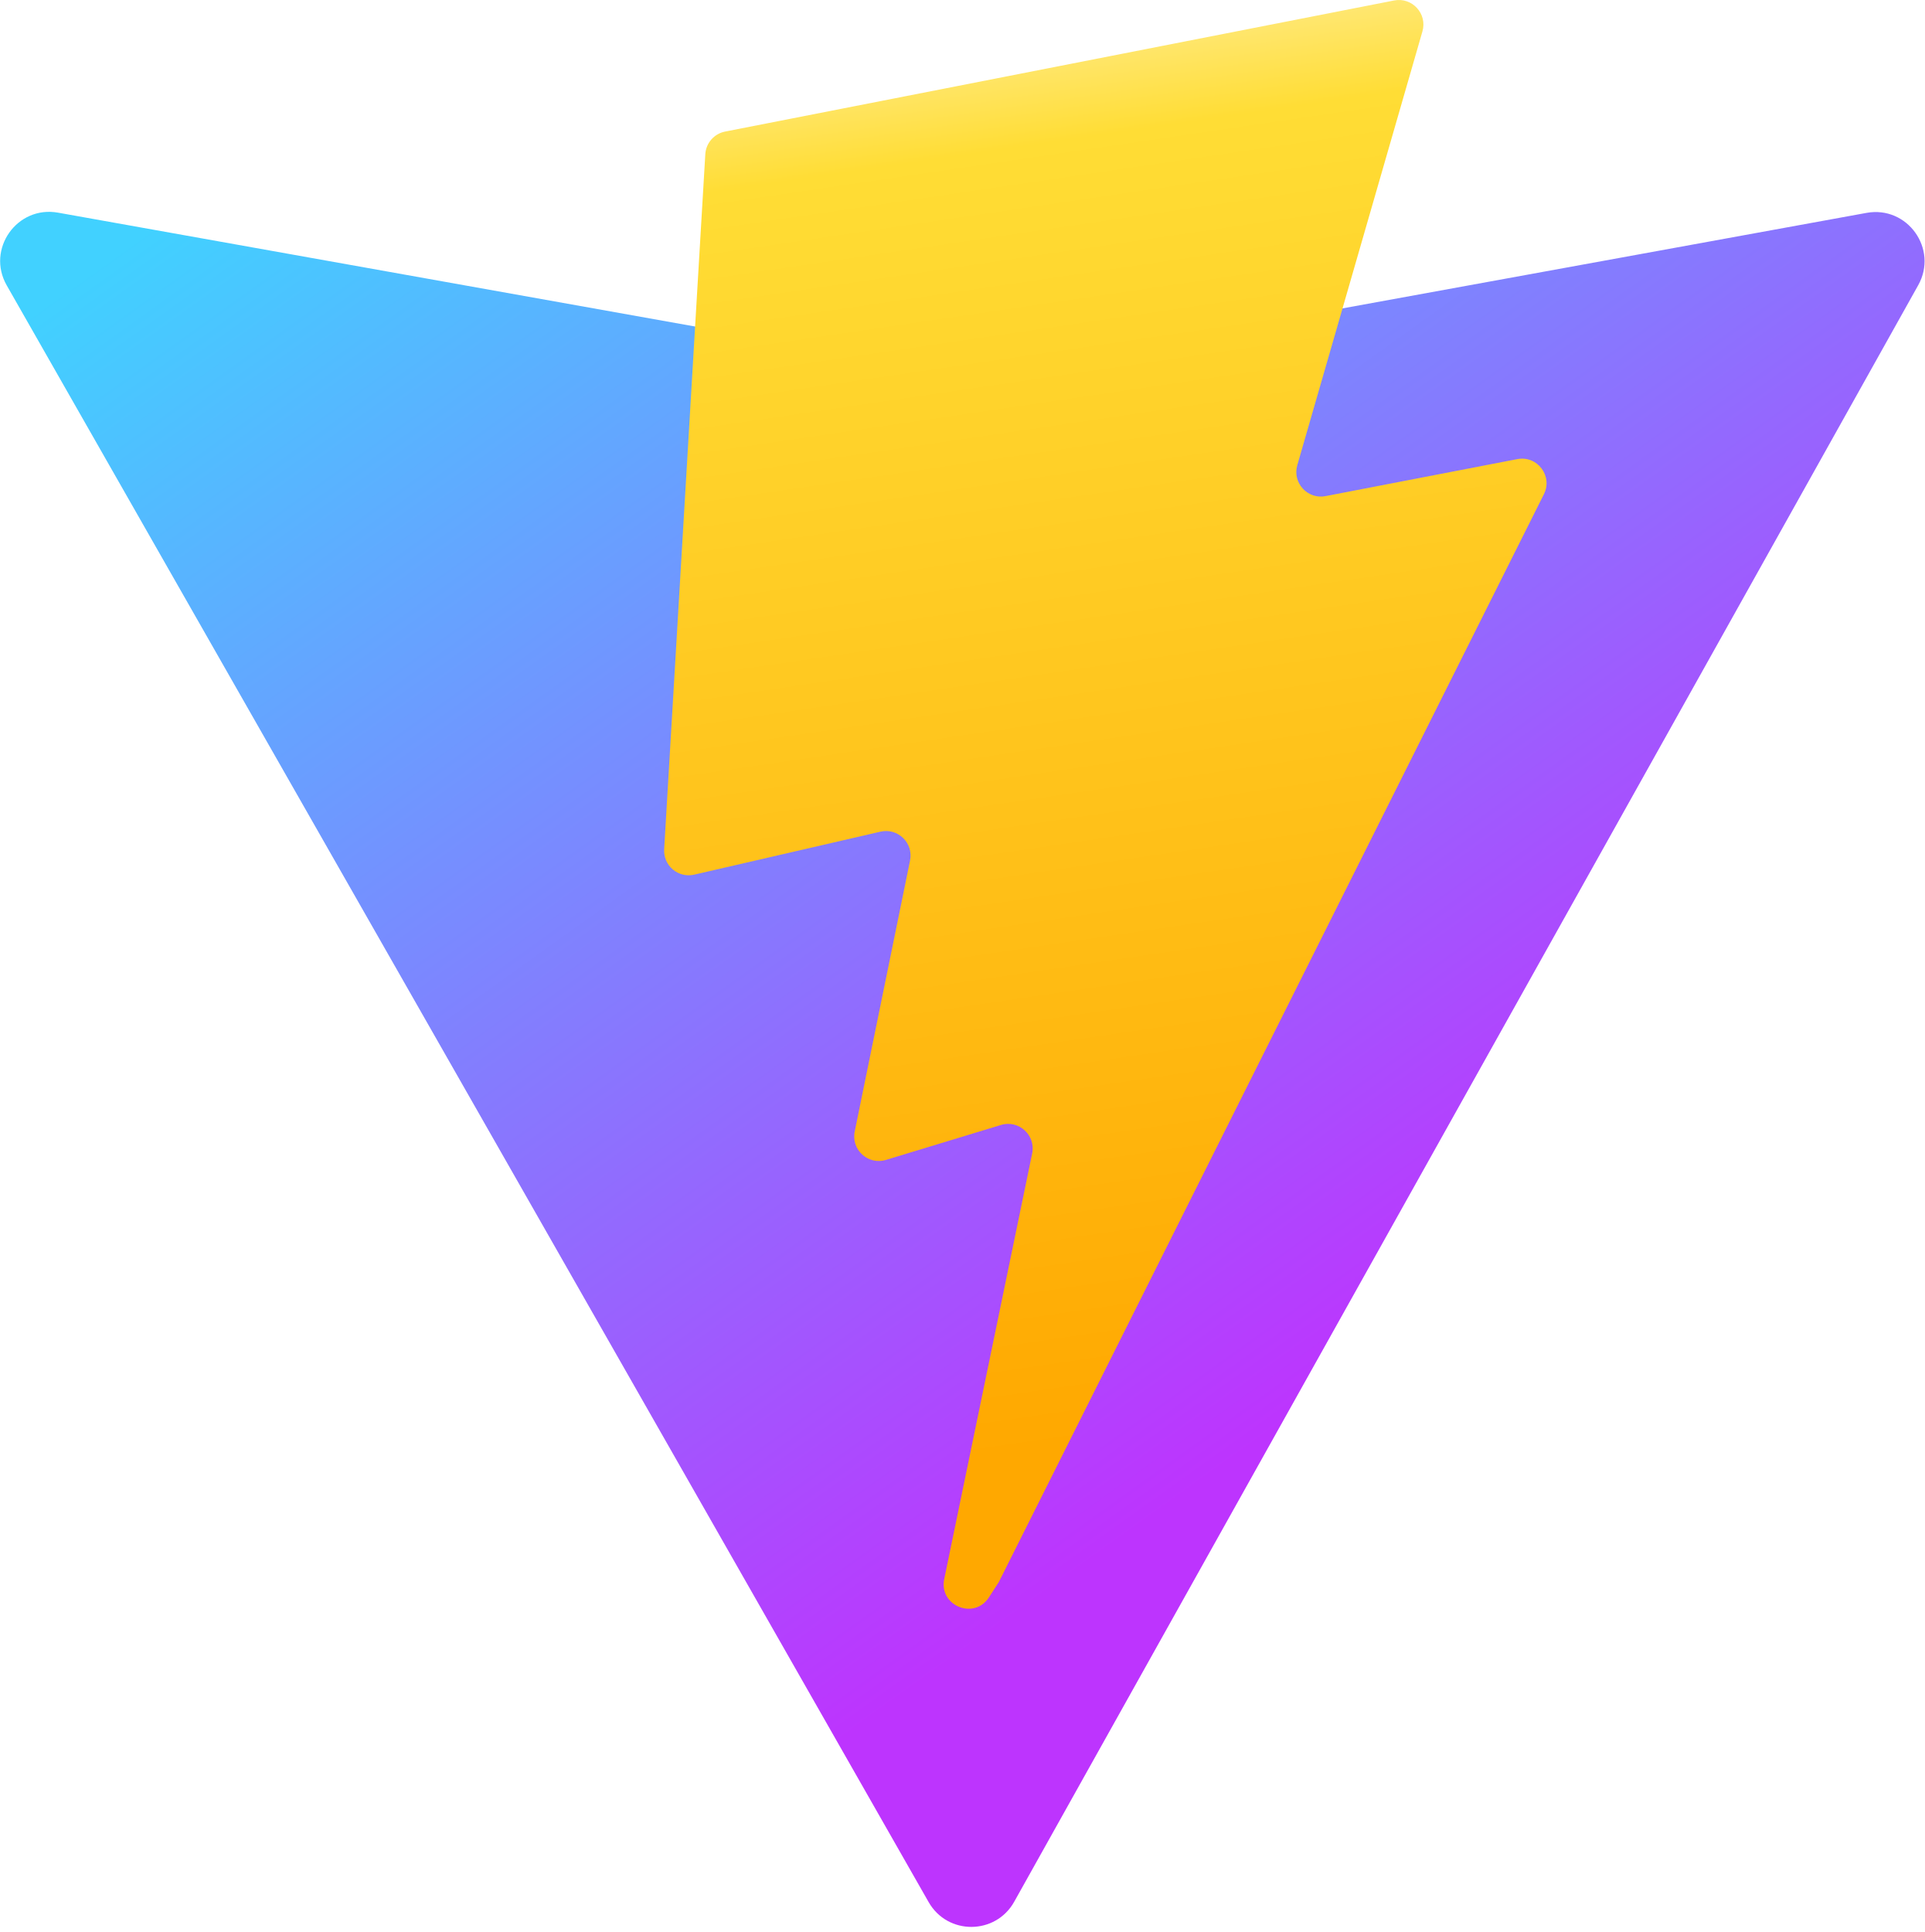
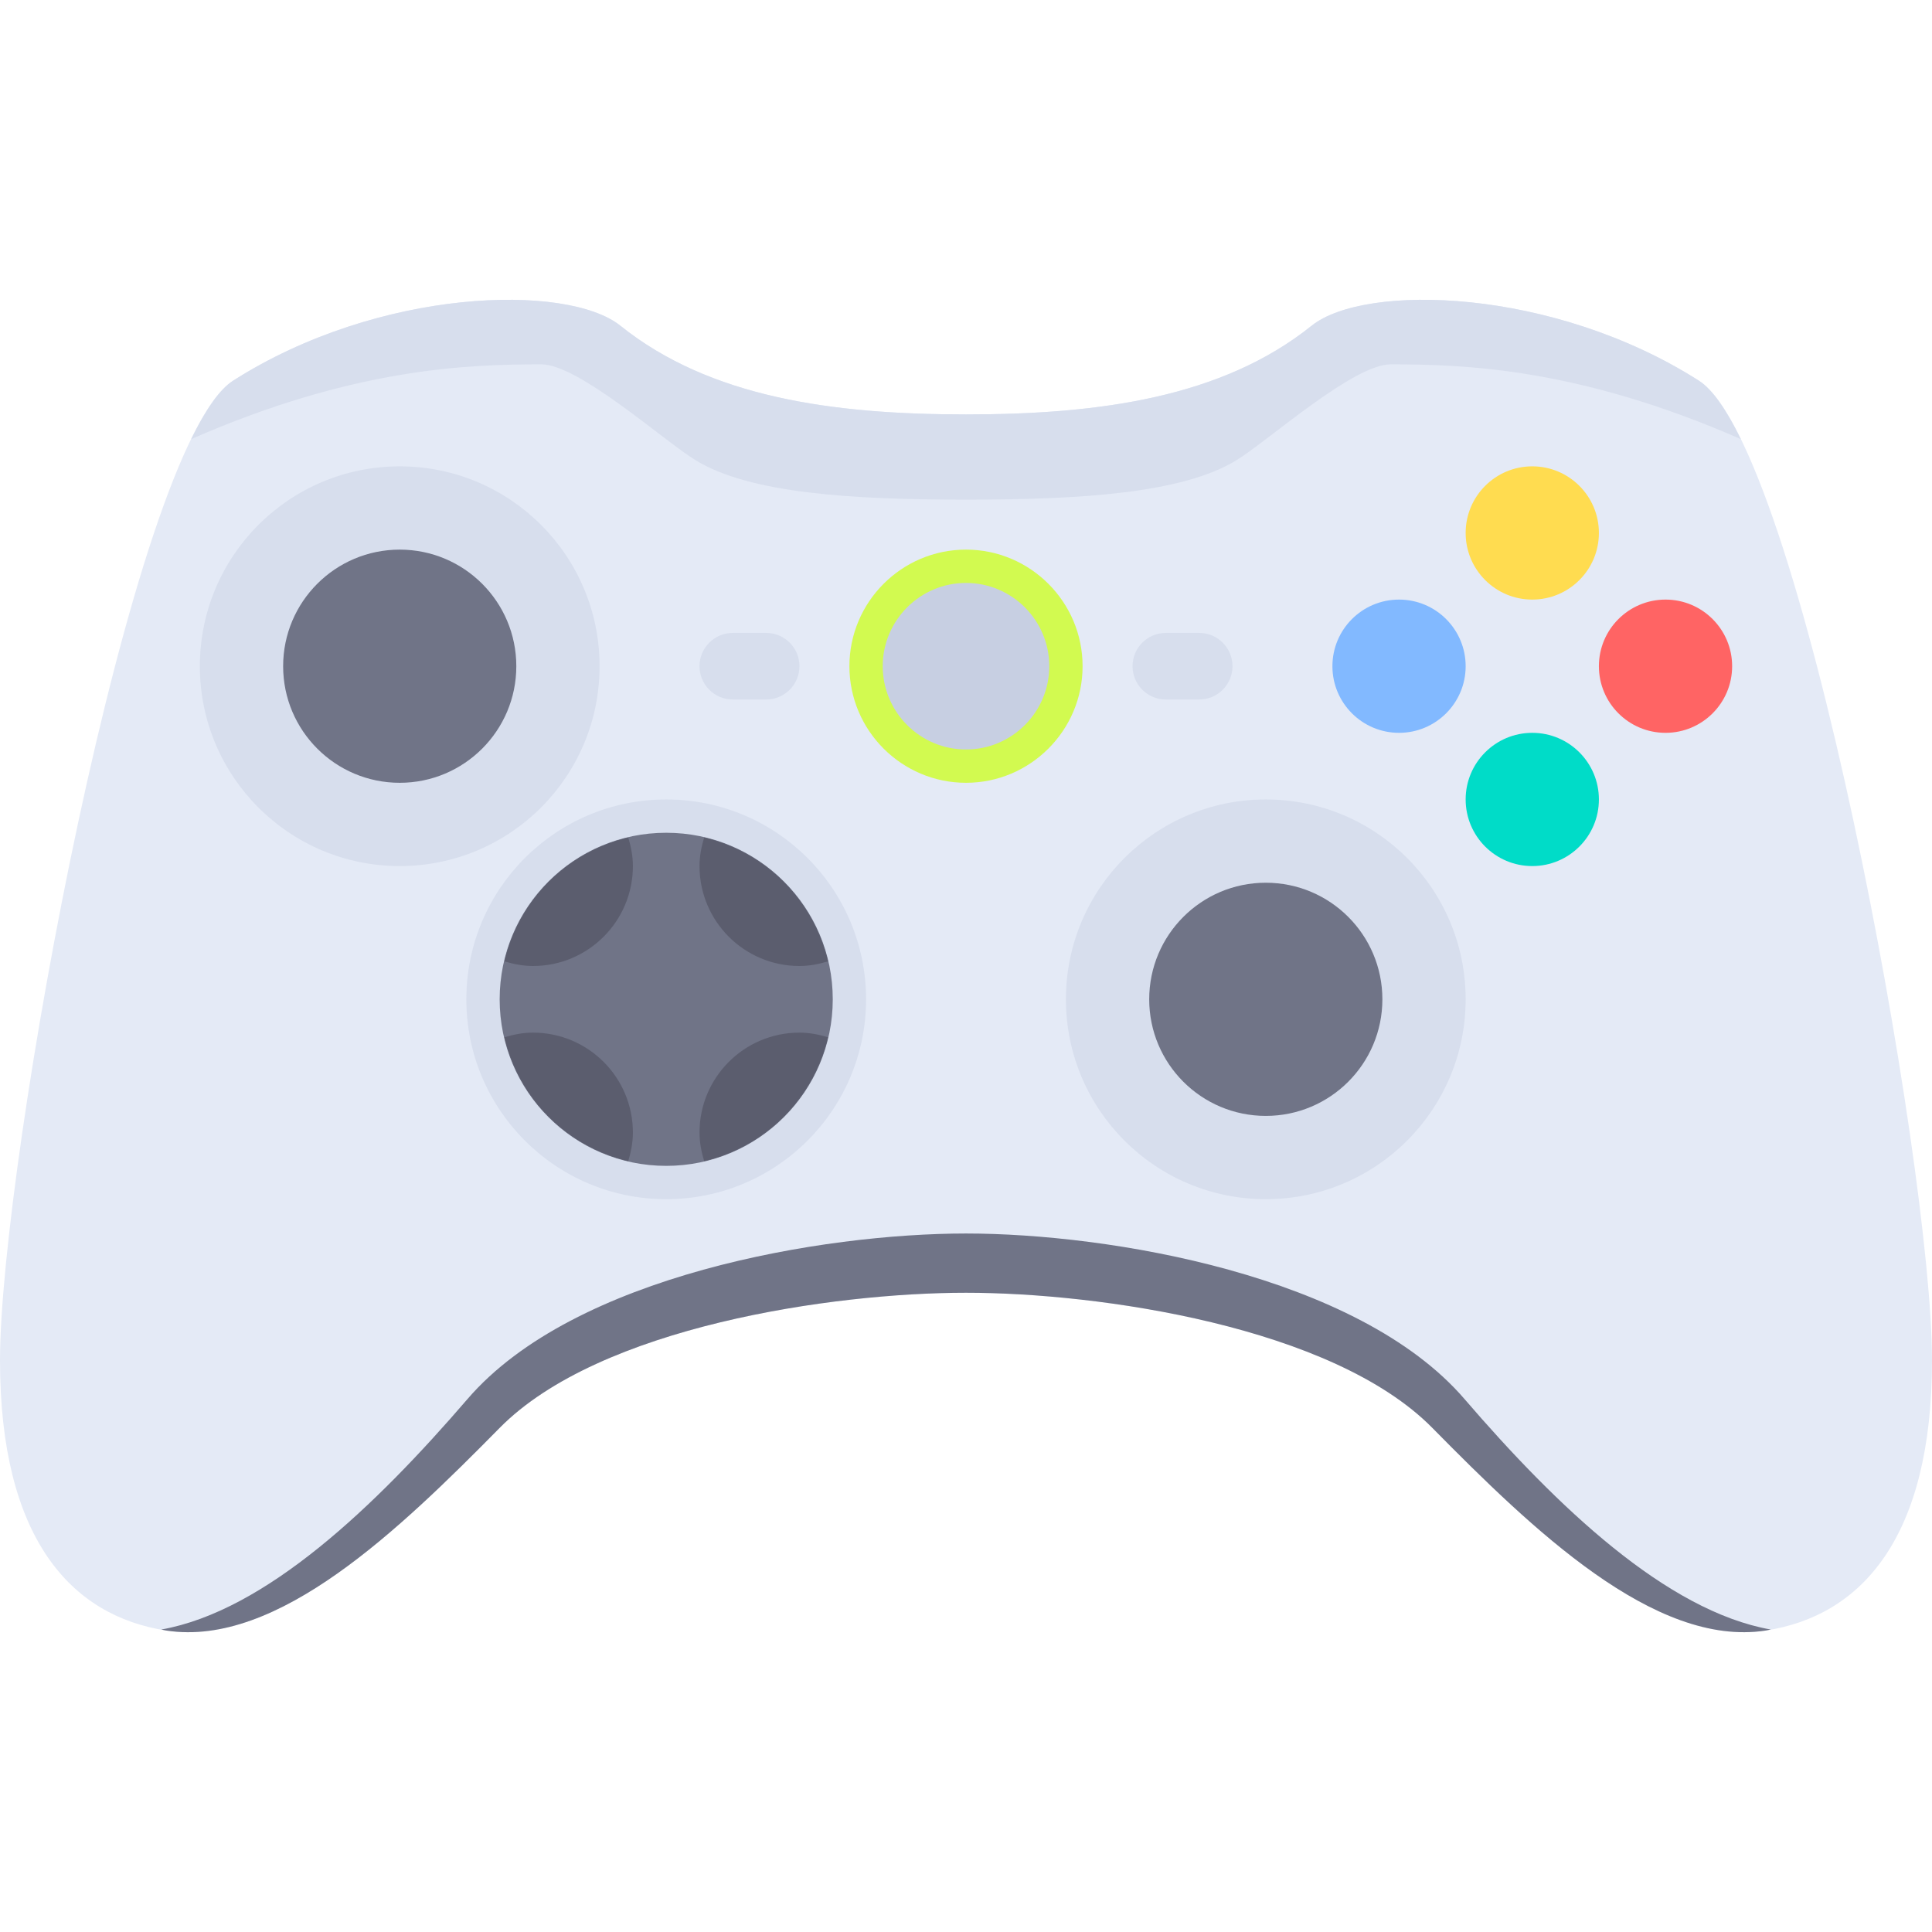
- <svg xmlns="http://www.w3.org/2000/svg" aria-hidden="true" role="img" class="iconify iconify--logos" width="31.88" height="32" preserveAspectRatio="xMidYMid meet" viewBox="0 0 256 257">
-   <defs>
-     <linearGradient id="IconifyId1813088fe1fbc01fb466" x1="-.828%" x2="57.636%" y1="7.652%" y2="78.411%">
-       <stop offset="0%" stop-color="#41D1FF" />
-       <stop offset="100%" stop-color="#BD34FE" />
-     </linearGradient>
-     <linearGradient id="IconifyId1813088fe1fbc01fb467" x1="43.376%" x2="50.316%" y1="2.242%" y2="89.03%">
-       <stop offset="0%" stop-color="#FFEA83" />
-       <stop offset="8.333%" stop-color="#FFDD35" />
-       <stop offset="100%" stop-color="#FFA800" />
-     </linearGradient>
-   </defs>
-   <path fill="url(#IconifyId1813088fe1fbc01fb466)" d="M255.153 37.938L134.897 252.976c-2.483 4.44-8.862 4.466-11.382.048L.875 37.958c-2.746-4.814 1.371-10.646 6.827-9.67l120.385 21.517a6.537 6.537 0 0 0 2.322-.004l117.867-21.483c5.438-.991 9.574 4.796 6.877 9.62Z" />
-   <path fill="url(#IconifyId1813088fe1fbc01fb467)" d="M185.432.063L96.44 17.501a3.268 3.268 0 0 0-2.634 3.014l-5.474 92.456a3.268 3.268 0 0 0 3.997 3.378l24.777-5.718c2.318-.535 4.413 1.507 3.936 3.838l-7.361 36.047c-.495 2.426 1.782 4.5 4.151 3.78l15.304-4.649c2.372-.72 4.652 1.36 4.15 3.788l-11.698 56.621c-.732 3.542 3.979 5.473 5.943 2.437l1.313-2.028l72.516-144.72c1.215-2.423-.88-5.186-3.54-4.672l-25.505 4.922c-2.396.462-4.435-1.77-3.759-4.114l16.646-57.705c.677-2.35-1.37-4.583-3.769-4.113Z" />
+ <svg xmlns="http://www.w3.org/2000/svg" height="800px" width="800px" version="1.1" id="Layer_1" viewBox="0 0 512 512" xml:space="preserve">
+   <path style="fill:#E4EAF6;" d="M450.207,100.871c-38.621-24.62-88.49-25.879-102.621-14.548  c-23.724,19.025-56.276,23.501-91.586,23.501s-67.862-4.477-91.586-23.501c-14.131-11.331-64-10.072-102.621,14.548  C34.846,118.049,0,308.462,0,360.5c0,47.001,18.676,67.748,44.138,71.621c29.426,4.477,61.793-26.858,88.276-53.716  c26.483-26.858,88.276-35.811,123.586-35.811s97.103,8.952,123.586,35.811c26.483,26.858,58.85,58.193,88.276,53.716  C493.324,428.248,512,407.501,512,360.5C512,308.462,477.154,118.049,450.207,100.871z" />
+   <circle style="fill:#D7DEED;" cx="176.552" cy="264.828" r="52.966" />
+   <circle style="fill:#C7CFE2;" cx="256" cy="176.552" r="26.483" />
+   <path style="fill:#D7DEED;" d="M450.207,100.871c-38.621-24.62-88.49-25.879-102.621-14.548c-23.724,19.025-56.276,23.5-91.586,23.5  s-67.862-4.477-91.586-23.5c-14.131-11.331-64-10.072-102.621,14.548c-3.602,2.296-7.346,7.763-11.127,15.503  c42.865-18.797,73.109-19.822,92.782-19.822c9.931,0,32.356,20.167,40.828,25.379c14.345,8.828,41.379,10.483,71.724,10.483  s57.379-1.655,71.724-10.483c8.471-5.213,30.897-25.379,40.828-25.379c19.673,0,49.918,1.025,92.782,19.822  C457.553,108.633,453.809,103.167,450.207,100.871z" />
+   <path style="fill:#D2FA50;" d="M256,207.448c-17.035,0-30.897-13.863-30.897-30.897s13.863-30.897,30.897-30.897  s30.897,13.863,30.897,30.897S273.035,207.448,256,207.448z M256,154.483c-12.172,0-22.069,9.901-22.069,22.069  c0,12.168,9.897,22.069,22.069,22.069s22.069-9.901,22.069-22.069C278.069,164.384,268.172,154.483,256,154.483z" />
+   <g>
+     <path style="fill:#D7DEED;" d="M203.034,185.379h-8.828c-4.875,0-8.828-3.953-8.828-8.828l0,0c0-4.875,3.953-8.828,8.828-8.828   h8.828c4.875,0,8.828,3.953,8.828,8.828l0,0C211.862,181.427,207.91,185.379,203.034,185.379z" />
+     <path style="fill:#D7DEED;" d="M317.793,185.379h-8.828c-4.875,0-8.828-3.953-8.828-8.828l0,0c0-4.875,3.953-8.828,8.828-8.828   h8.828c4.875,0,8.828,3.953,8.828,8.828l0,0C326.621,181.427,322.668,185.379,317.793,185.379z" />
+     <circle style="fill:#D7DEED;" cx="335.448" cy="264.828" r="52.966" />
+   </g>
+   <g>
+     <circle style="fill:#707487;" cx="176.552" cy="264.828" r="44.138" />
+     <circle style="fill:#707487;" cx="335.448" cy="264.828" r="30.897" />
+   </g>
+   <circle style="fill:#D7DEED;" cx="105.931" cy="176.552" r="52.966" />
+   <circle style="fill:#707487;" cx="105.931" cy="176.552" r="30.897" />
+   <circle style="fill:#82B9FF;" cx="370.759" cy="176.552" r="17.655" />
+   <circle style="fill:#FF6464;" cx="441.379" cy="176.552" r="17.655" />
+   <g>
+     <path style="fill:#5B5D6E;" d="M219.432,254.769c-3.808-16.266-16.556-29.013-32.822-32.822c-0.724,2.414-1.231,4.92-1.231,7.57   c0,14.626,11.857,26.483,26.483,26.483C214.511,256,217.018,255.493,219.432,254.769z" />
+     <path style="fill:#5B5D6E;" d="M133.672,254.769c2.414,0.724,4.92,1.231,7.57,1.231c14.626,0,26.483-11.857,26.483-26.483   c0-2.649-0.506-5.156-1.231-7.57C150.228,225.756,137.48,238.504,133.672,254.769z" />
+     <path style="fill:#5B5D6E;" d="M219.432,274.887c-2.414-0.724-4.92-1.231-7.57-1.231c-14.626,0-26.483,11.857-26.483,26.483   c0,2.649,0.506,5.156,1.231,7.57C202.876,303.9,215.624,291.152,219.432,274.887z" />
+     <path style="fill:#5B5D6E;" d="M141.241,273.655c-2.649,0-5.156,0.506-7.57,1.231c3.808,16.266,16.556,29.013,32.822,32.822   c0.724-2.414,1.231-4.92,1.231-7.57C167.724,285.512,155.868,273.655,141.241,273.655z" />
+   </g>
+   <circle style="fill:#00DCC8;" cx="406.069" cy="211.862" r="17.655" />
+   <circle style="fill:#FFDC50;" cx="406.069" cy="141.241" r="17.655" />
+   <path style="fill:#707487;" d="M388.109,370.759c-28.309-32.9-94.364-43.868-132.109-43.868s-103.8,10.967-132.109,43.868  c-24.396,28.354-53.461,56.172-81.162,61.085c0.473,0.085,0.931,0.205,1.409,0.278c29.426,4.477,61.793-26.858,88.276-53.717  S220.69,342.593,256,342.593s97.103,8.952,123.586,35.811s58.85,58.193,88.276,53.717c0.478-0.073,0.937-0.193,1.409-0.278  C441.57,426.931,412.505,399.113,388.109,370.759z" />
</svg>
